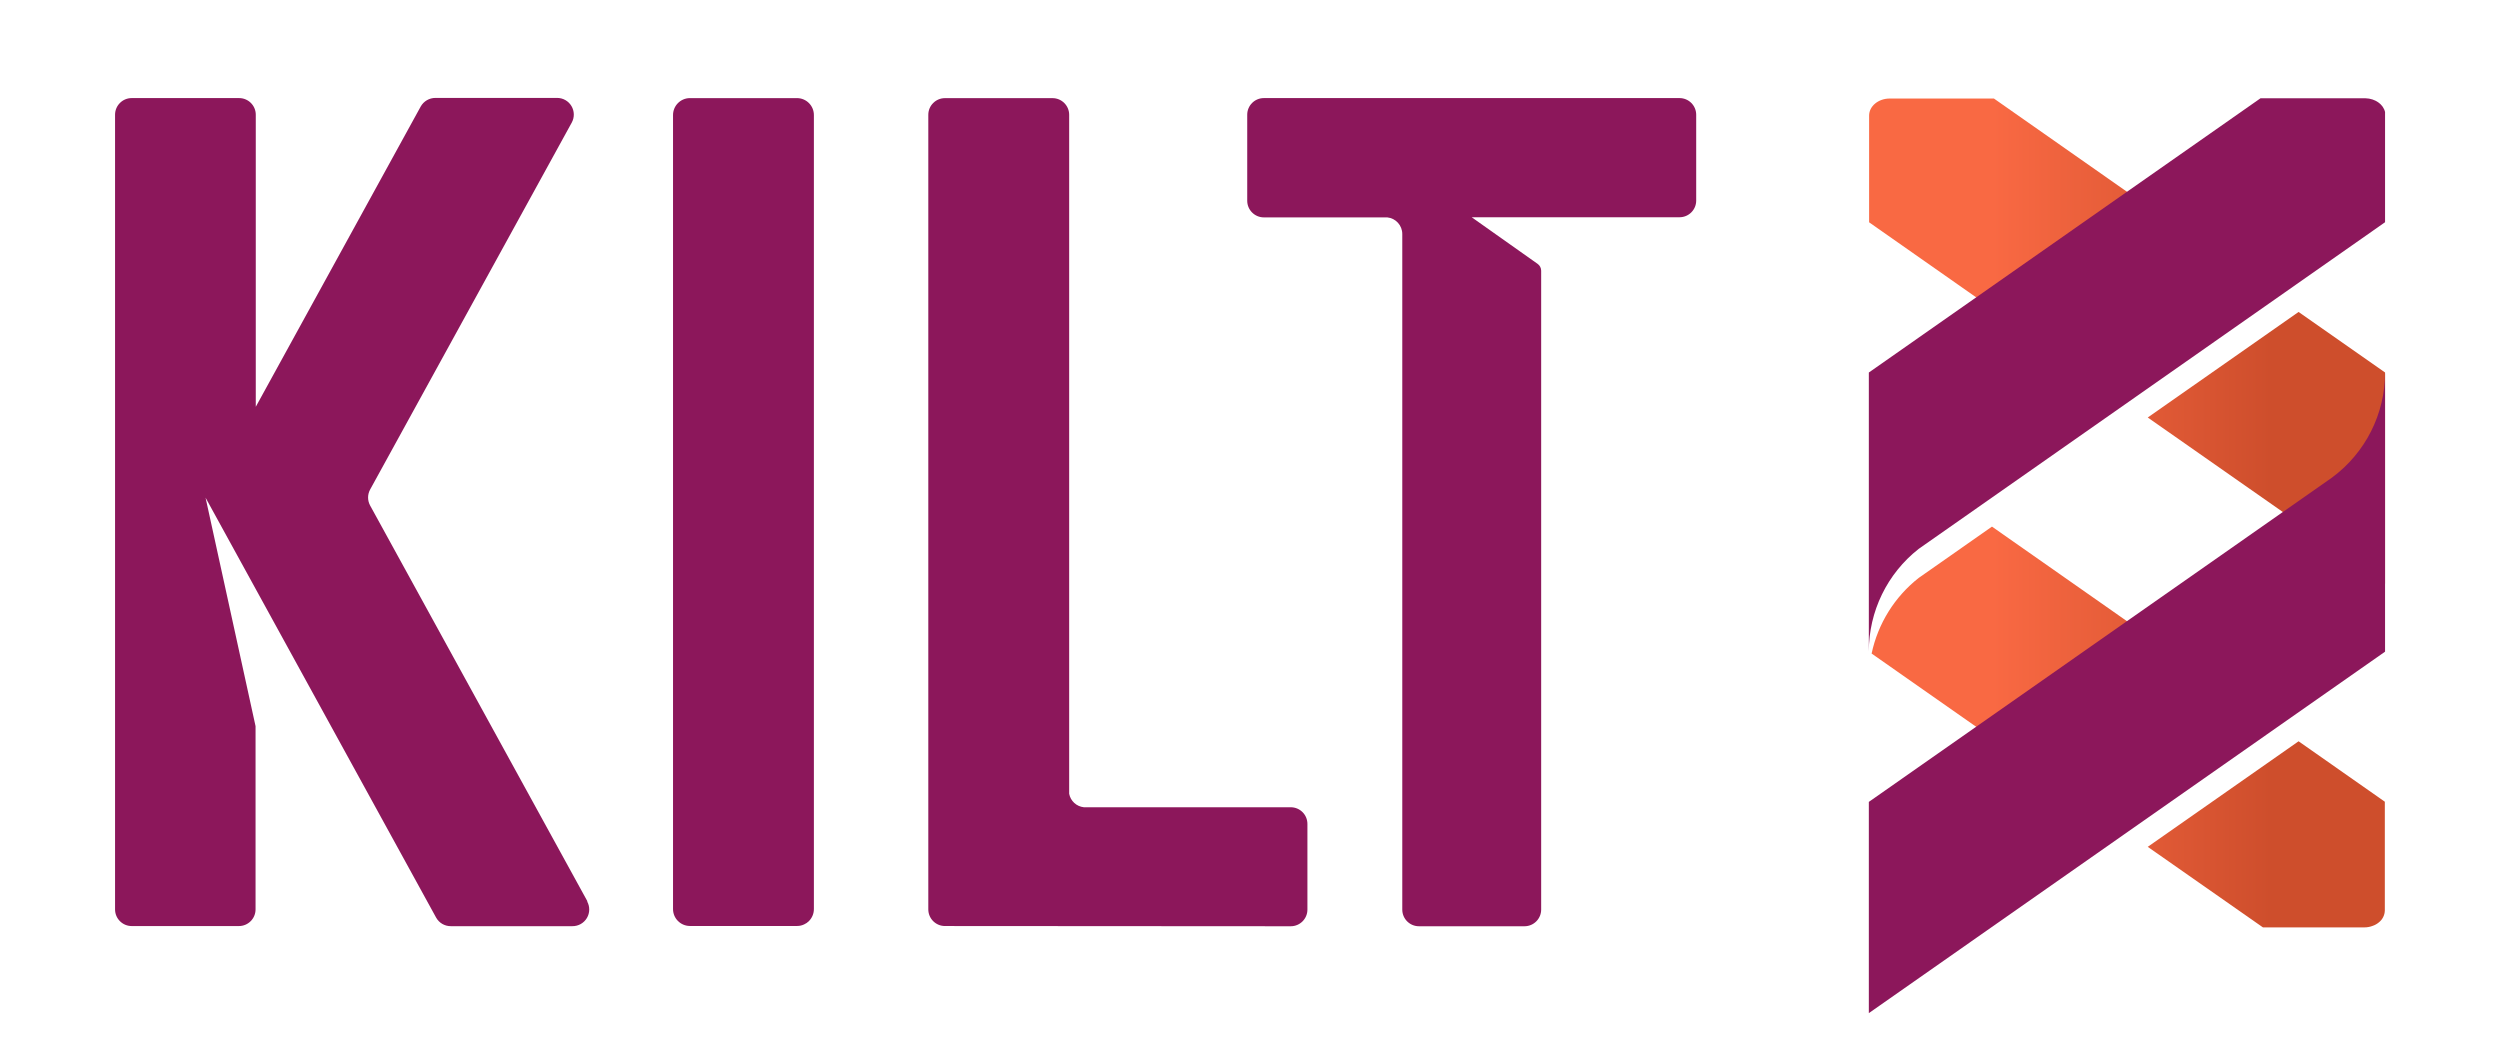
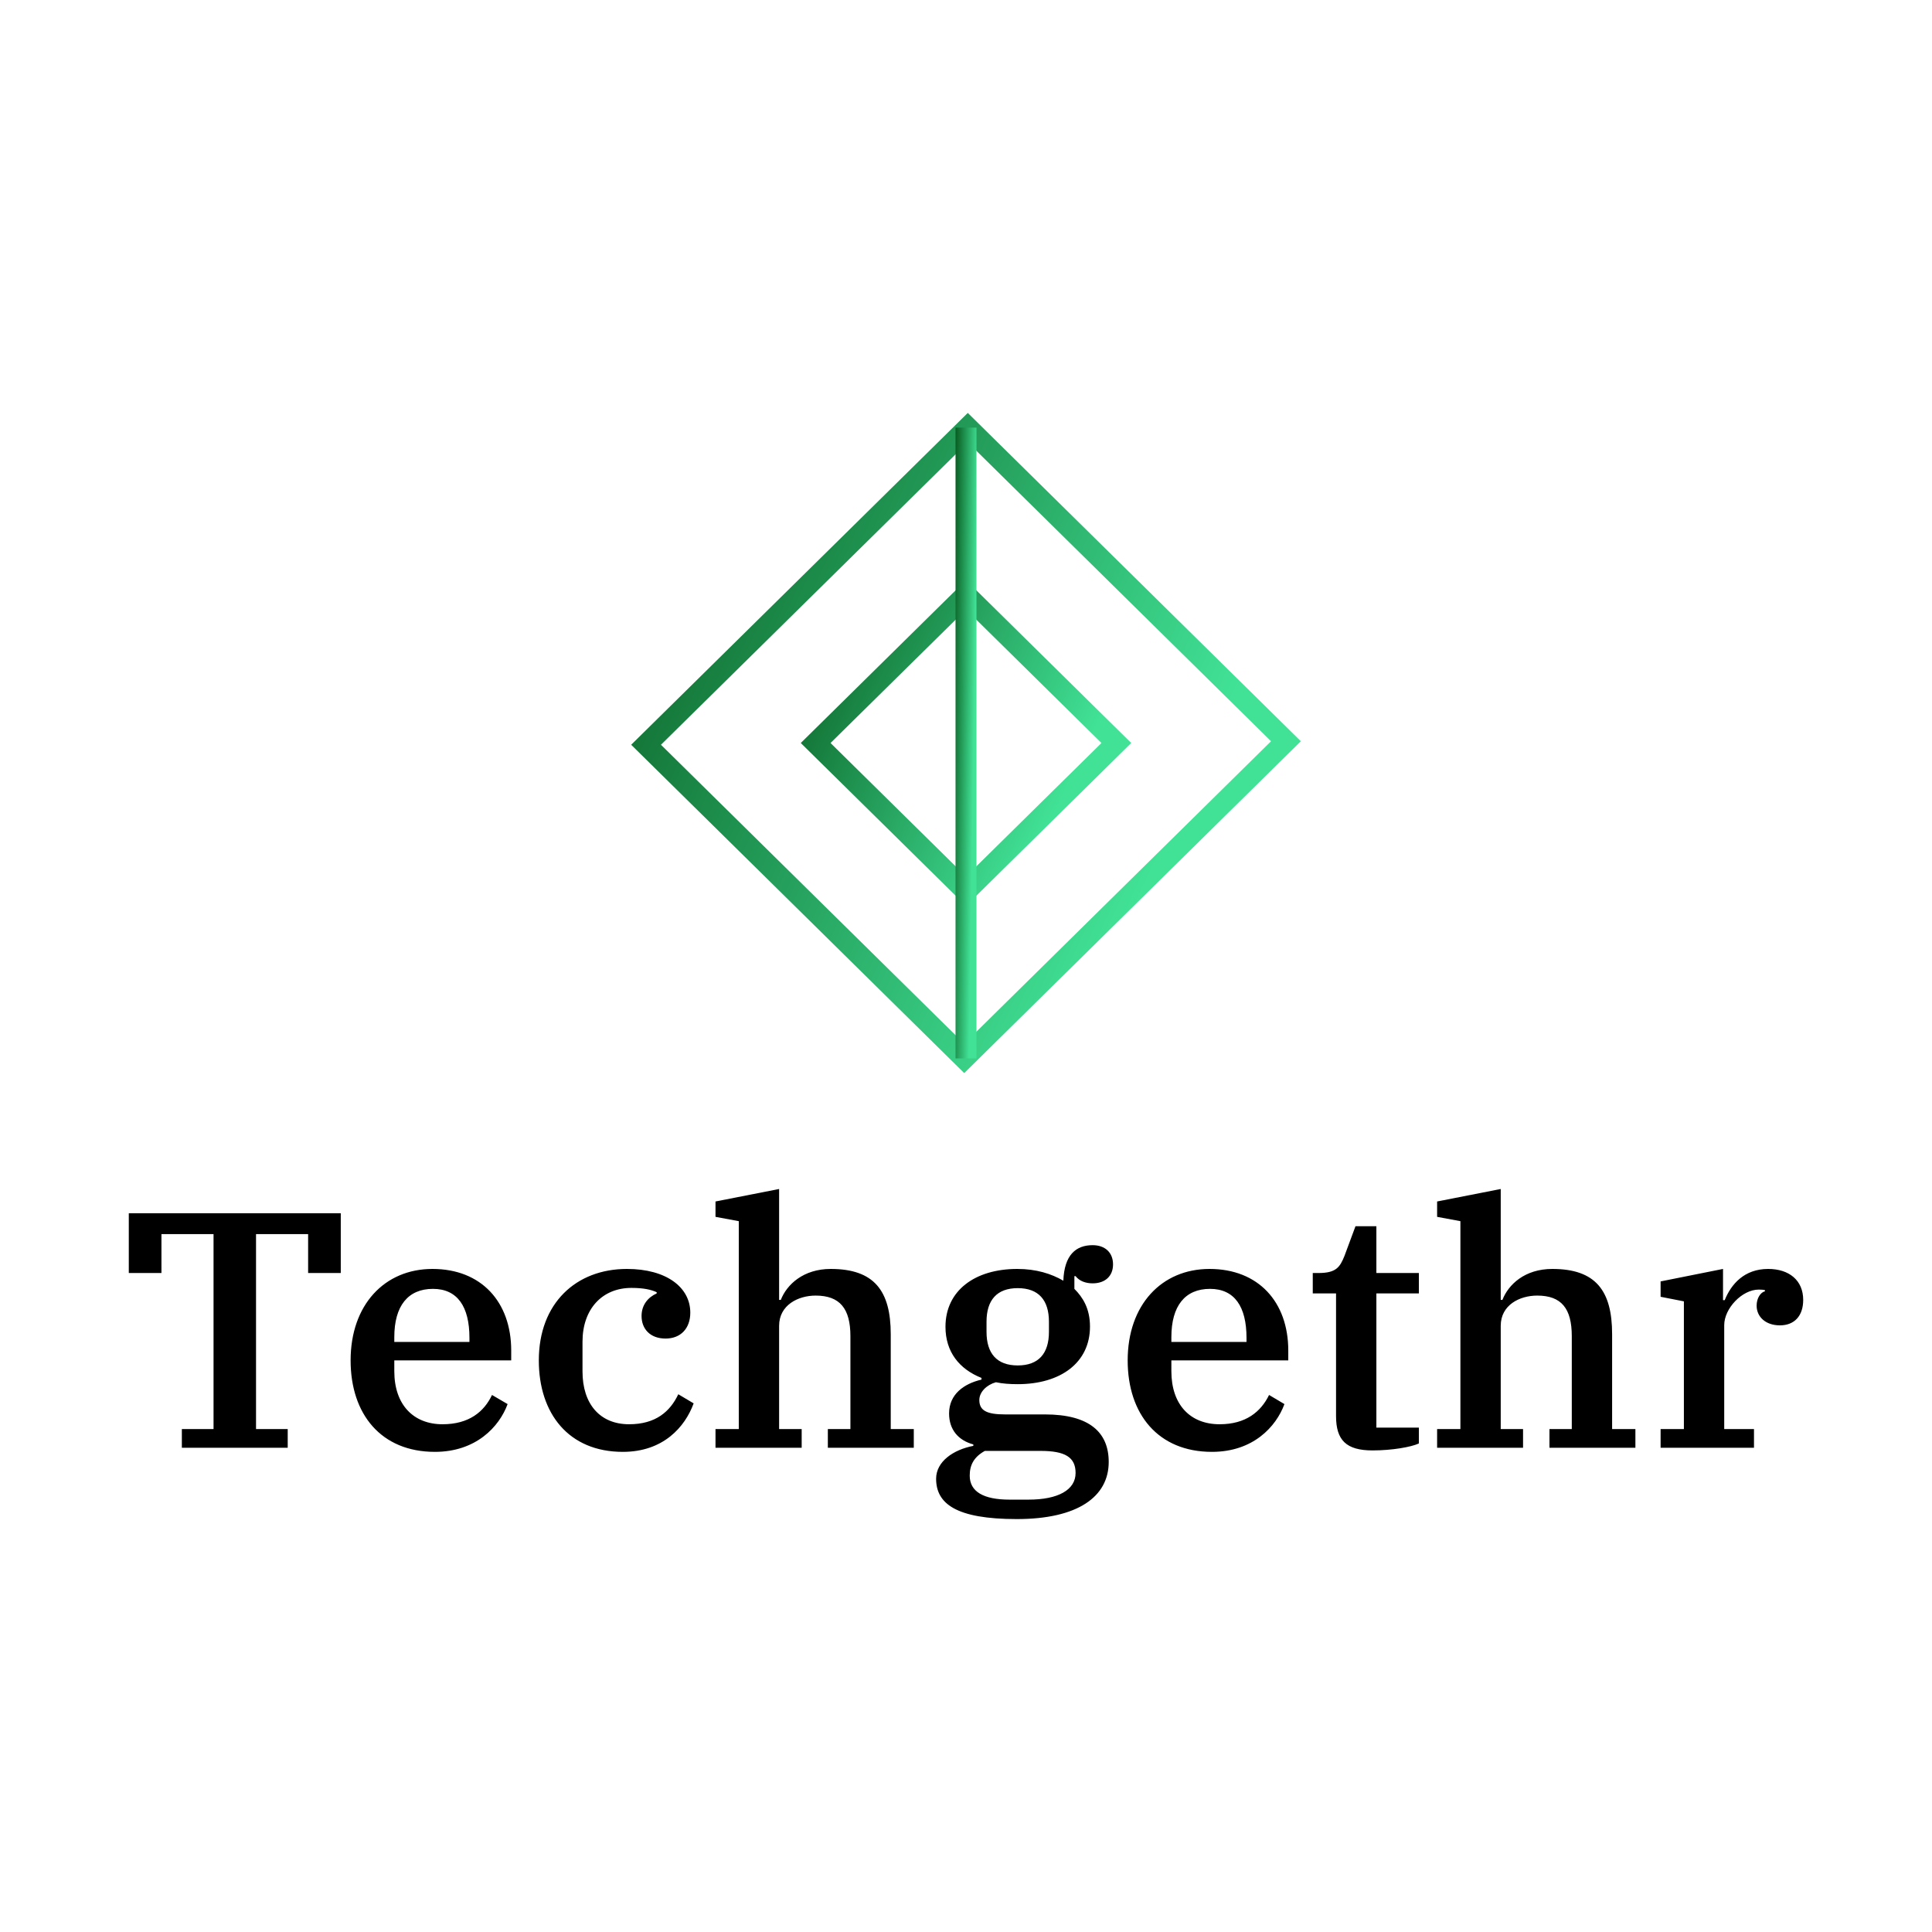
- <svg xmlns="http://www.w3.org/2000/svg" id="b4643af5-f808-4275-bccf-21dd66cdc016" data-name="Ebene 1" viewBox="0 0 900 380">
-   <defs>
-     <style>.f4da75b1-5569-4c54-8c74-3314b7d32c88{fill:url(#f24620ef-bb43-4b2c-80b8-45d71029ce0e);}.b5e12273-2c56-48b5-9c9d-313bb2333024{fill:#8c175b;}</style>
-     <linearGradient id="f24620ef-bb43-4b2c-80b8-45d71029ce0e" x1="672.84" y1="184.7" x2="858.62" y2="184.7" gradientUnits="userSpaceOnUse">
-       <stop offset="0.24" stop-color="#f96943" />
-       <stop offset="0.78" stop-color="#ce4e2c" />
+ <svg xmlns="http://www.w3.org/2000/svg" data-v-fde0c5aa="" viewBox="0 0 300 300" class="iconAbove">
+   <defs data-v-fde0c5aa="" />
+   <rect data-v-fde0c5aa="" fill="transparent" x="0" y="0" width="300px" height="300px" class="logo-background-square" />
+   <defs data-v-fde0c5aa="" />
+   <g data-v-fde0c5aa="" id="e3ab62dd-149d-4d88-9791-63720ed74009" fill="#000000" transform="matrix(3.727599,0,0,3.727599,18.32258,171.3197)">
+     <path d="M2.66 14.35L7.07 14.35L7.07 13.57L5.75 13.57L5.75 5.45L7.92 5.45L7.92 7.07L9.28 7.07L9.28 4.58L0.45 4.58L0.45 7.07L1.81 7.07L1.81 5.45L3.98 5.45L3.98 13.57L2.66 13.57ZM13.20 14.52C14.91 14.52 15.88 13.48 16.23 12.53L15.58 12.15C15.25 12.85 14.62 13.37 13.52 13.37C12.31 13.37 11.51 12.56 11.51 11.16L11.51 10.71L16.38 10.71L16.38 10.30C16.38 8.27 15.13 6.90 13.10 6.90C11.10 6.90 9.69 8.40 9.69 10.71C9.69 12.95 10.96 14.52 13.20 14.52ZM11.51 9.74C11.51 8.44 12.08 7.73 13.12 7.73C14.14 7.73 14.64 8.47 14.64 9.77L14.64 9.94L11.51 9.94ZM21.03 14.52C22.72 14.52 23.62 13.48 23.98 12.50L23.34 12.12C23.00 12.84 22.40 13.37 21.29 13.37C20.08 13.37 19.35 12.53 19.35 11.17L19.35 9.93C19.35 8.58 20.16 7.69 21.39 7.69C21.91 7.69 22.23 7.77 22.44 7.87L22.44 7.92C22.08 8.08 21.81 8.40 21.81 8.86C21.81 9.39 22.16 9.80 22.81 9.80C23.44 9.80 23.84 9.38 23.84 8.72C23.84 7.67 22.85 6.90 21.20 6.90C19.08 6.90 17.53 8.33 17.53 10.71C17.53 12.92 18.77 14.52 21.03 14.52ZM24.89 14.35L28.48 14.35L28.48 13.57L27.54 13.57L27.54 9.27C27.54 8.40 28.34 8.01 29.06 8.01C30.07 8.01 30.51 8.55 30.51 9.70L30.51 13.57L29.57 13.57L29.57 14.35L33.15 14.35L33.15 13.57L32.19 13.57L32.19 9.62C32.19 7.81 31.50 6.90 29.69 6.90C28.55 6.90 27.86 7.55 27.61 8.19L27.54 8.19L27.54 3.57L24.89 4.09L24.89 4.73L25.86 4.91L25.86 13.57L24.89 13.57ZM37.44 17.32C39.98 17.32 41.27 16.39 41.27 14.94C41.27 13.71 40.47 12.96 38.61 12.96L36.95 12.96C36.19 12.96 35.88 12.80 35.88 12.36C35.88 12.03 36.18 11.73 36.57 11.62C36.85 11.68 37.16 11.70 37.48 11.70C39.26 11.70 40.49 10.81 40.49 9.30C40.49 8.55 40.19 8.08 39.84 7.73L39.84 7.20L39.89 7.20C40.05 7.41 40.32 7.50 40.60 7.50C41.12 7.50 41.45 7.20 41.45 6.71C41.45 6.22 41.12 5.91 40.60 5.91C39.91 5.91 39.42 6.31 39.38 7.39C38.88 7.10 38.25 6.90 37.46 6.90C35.70 6.90 34.47 7.80 34.47 9.31C34.47 10.35 35.04 11.07 35.97 11.44L35.97 11.51C35.24 11.68 34.62 12.12 34.62 12.92C34.62 13.59 35 14.04 35.63 14.21L35.63 14.27C34.80 14.43 34.08 14.92 34.08 15.64C34.08 16.67 34.90 17.32 37.44 17.32ZM37.48 10.92C36.61 10.92 36.18 10.42 36.18 9.52L36.18 9.10C36.18 8.20 36.61 7.70 37.48 7.70C38.35 7.70 38.78 8.20 38.78 9.10L38.78 9.52C38.78 10.42 38.35 10.92 37.48 10.92ZM35.48 15.51C35.48 15.06 35.66 14.73 36.11 14.48L38.43 14.48C39.45 14.48 39.89 14.74 39.89 15.40C39.89 16.10 39.17 16.51 37.93 16.51L37.14 16.51C36.06 16.51 35.48 16.18 35.48 15.51ZM45.57 14.52C47.28 14.52 48.24 13.48 48.59 12.53L47.95 12.15C47.61 12.85 46.98 13.37 45.89 13.37C44.67 13.37 43.88 12.56 43.88 11.16L43.88 10.71L48.75 10.71L48.75 10.30C48.75 8.27 47.50 6.90 45.47 6.90C43.47 6.90 42.06 8.40 42.06 10.71C42.06 12.95 43.33 14.52 45.57 14.52ZM43.88 9.74C43.88 8.44 44.45 7.73 45.49 7.73C46.51 7.73 47.01 8.47 47.01 9.77L47.01 9.94L43.88 9.94ZM52.26 14.46C53.07 14.46 53.87 14.32 54.19 14.17L54.19 13.51L52.42 13.51L52.42 7.92L54.19 7.92L54.19 7.07L52.42 7.07L52.42 5.12L51.55 5.12L51.09 6.36C50.90 6.83 50.74 7.07 50.01 7.07L49.77 7.07L49.77 7.92L50.74 7.92L50.74 13.03C50.74 14.03 51.16 14.46 52.26 14.46ZM54.95 14.35L58.53 14.35L58.53 13.57L57.60 13.57L57.60 9.27C57.60 8.40 58.39 8.01 59.12 8.01C60.13 8.01 60.56 8.55 60.56 9.70L60.56 13.57L59.63 13.57L59.63 14.35L63.21 14.35L63.21 13.57L62.24 13.57L62.24 9.62C62.24 7.81 61.56 6.90 59.75 6.90C58.60 6.90 57.92 7.55 57.67 8.19L57.60 8.19L57.60 3.57L54.95 4.09L54.95 4.73L55.92 4.91L55.92 13.57L54.95 13.57ZM64.26 14.35L68.15 14.35L68.15 13.57L66.91 13.57L66.91 9.24C66.91 8.55 67.65 7.76 68.35 7.76C68.47 7.76 68.54 7.77 68.60 7.78L68.61 7.83C68.43 7.87 68.26 8.11 68.26 8.43C68.26 8.89 68.63 9.25 69.23 9.25C69.83 9.25 70.20 8.86 70.20 8.19C70.20 7.38 69.62 6.90 68.74 6.90C67.75 6.90 67.20 7.53 66.93 8.20L66.86 8.20L66.86 6.90L64.26 7.42L64.26 8.06L65.23 8.25L65.23 13.57L64.26 13.57Z" />
+   </g>
+   <defs data-v-fde0c5aa="">
+     <linearGradient data-v-fde0c5aa="" gradientTransform="rotate(25)" id="005ac640-6ed5-44fb-97ba-bafa496465f1" x1="0%" y1="0%" x2="100%" y2="0%">
+       <stop data-v-fde0c5aa="" offset="0%" stop-color="#085B20" stop-opacity="1" />
+       <stop data-v-fde0c5aa="" offset="100%" stop-color="#41E296" stop-opacity="1" />
    </linearGradient>
  </defs>
-   <path class="f4da75b1-5569-4c54-8c74-3314b7d32c88" d="M773.18,74.27l-54.3,38-46-32.24V41.61c0-3.39,3.33-6.14,7.42-6.14h37.51Zm85.44,59.82L827.49,112.3l-54.3,38,48.6,34,36.83,25.79ZM717.11,189.58l-26.39,18.48a47.11,47.11,0,0,0-16.94,27.22l45.1,31.58,54.3-38Zm110.38,77.28-54.3,38,41.47,29h36.48a8.26,8.26,0,0,0,3.1-.58,6.87,6.87,0,0,0,2.12-1.2l0,0a5.62,5.62,0,0,0,2.18-4.34V288.62Z" />
-   <path class="b5e12273-2c56-48b5-9c9d-313bb2333024" d="M839.58,171.88l-.09.07L672.78,288.68v76.05L858.62,234.6V134.09A47,47,0,0,1,839.58,171.88Z" />
-   <path class="b5e12273-2c56-48b5-9c9d-313bb2333024" d="M858.62,40.33V80L690.72,197.6a46.93,46.93,0,0,0-17.94,36.92V134.11l141-98.73h37.8C855.09,35.47,858,37.57,858.62,40.33Z" />
-   <path class="b5e12273-2c56-48b5-9c9d-313bb2333024" d="M293,41.47V327.23a6.11,6.11,0,0,1-1.77,4.34l0,0a5.44,5.44,0,0,1-1.72,1.2,5.67,5.67,0,0,1-2.53.58H248.29a6.09,6.09,0,0,1-6-6.14V41.47a6.1,6.1,0,0,1,6-6.15h38.62A6.09,6.09,0,0,1,293,41.47Z" />
-   <path class="b5e12273-2c56-48b5-9c9d-313bb2333024" d="M610.63,41.31v30.9a6,6,0,0,1-6,6l-74.82,0L553.55,95a3,3,0,0,1,1.27,2.45v230a6,6,0,0,1-6,6h-38a6,6,0,0,1-6-6V84.26a6,6,0,0,0-5.4-6l-.36,0H455a6,6,0,0,1-6-6V41.31a6,6,0,0,1,6-6H604.59A6,6,0,0,1,610.63,41.31Z" />
-   <path class="b5e12273-2c56-48b5-9c9d-313bb2333024" d="M464.67,290.61H390.55l-.36,0a6,6,0,0,1-5.29-4.85l0-244.43a6,6,0,0,0-6-6H340.19a6,6,0,0,0-6,6V327.37a6,6,0,0,0,6,6l124.48.08a6,6,0,0,0,6-6v-30.8A6,6,0,0,0,464.67,290.61Z" />
-   <path class="b5e12273-2c56-48b5-9c9d-313bb2333024" d="M211.49,324.51,133.25,182a6,6,0,0,1,0-5.78l72.6-132.12a6,6,0,0,0-5.29-8.85H156.75a6.06,6.06,0,0,0-5.29,3.09L92.08,146.45V41.31a6,6,0,0,0-6-6H47.42a6,6,0,0,0-6,6V327.38a6,6,0,0,0,6,6H86a6,6,0,0,0,6-6V261.43l-18-82.27,83,151.17a6,6,0,0,0,5.28,3.09h43.81a6,6,0,0,0,5.28-8.91Z" />
+   <g data-v-fde0c5aa="" id="b1b25604-b767-4f67-9141-4a0d11d5e135" stroke="none" fill="url(#005ac640-6ed5-44fb-97ba-bafa496465f1)" transform="matrix(3.248478,0,0,3.248478,98.02436,63.39712)">
+     <path d="M16 23.787L8.102 16 16 8.213 23.898 16 16 23.787zM9.525 16L16 22.383 22.475 16 16 9.617 9.525 16z" />
+     <path d="M15.915 31.778L-.005 16.084 16.085.222l15.92 15.694-16.09 15.862zM1.419 16.084l14.496 14.29 14.666-14.458-14.496-14.29L1.419 16.084z" />
+     <path d="M15.5.924h1v30.152h-1z" />
+   </g>
</svg>
